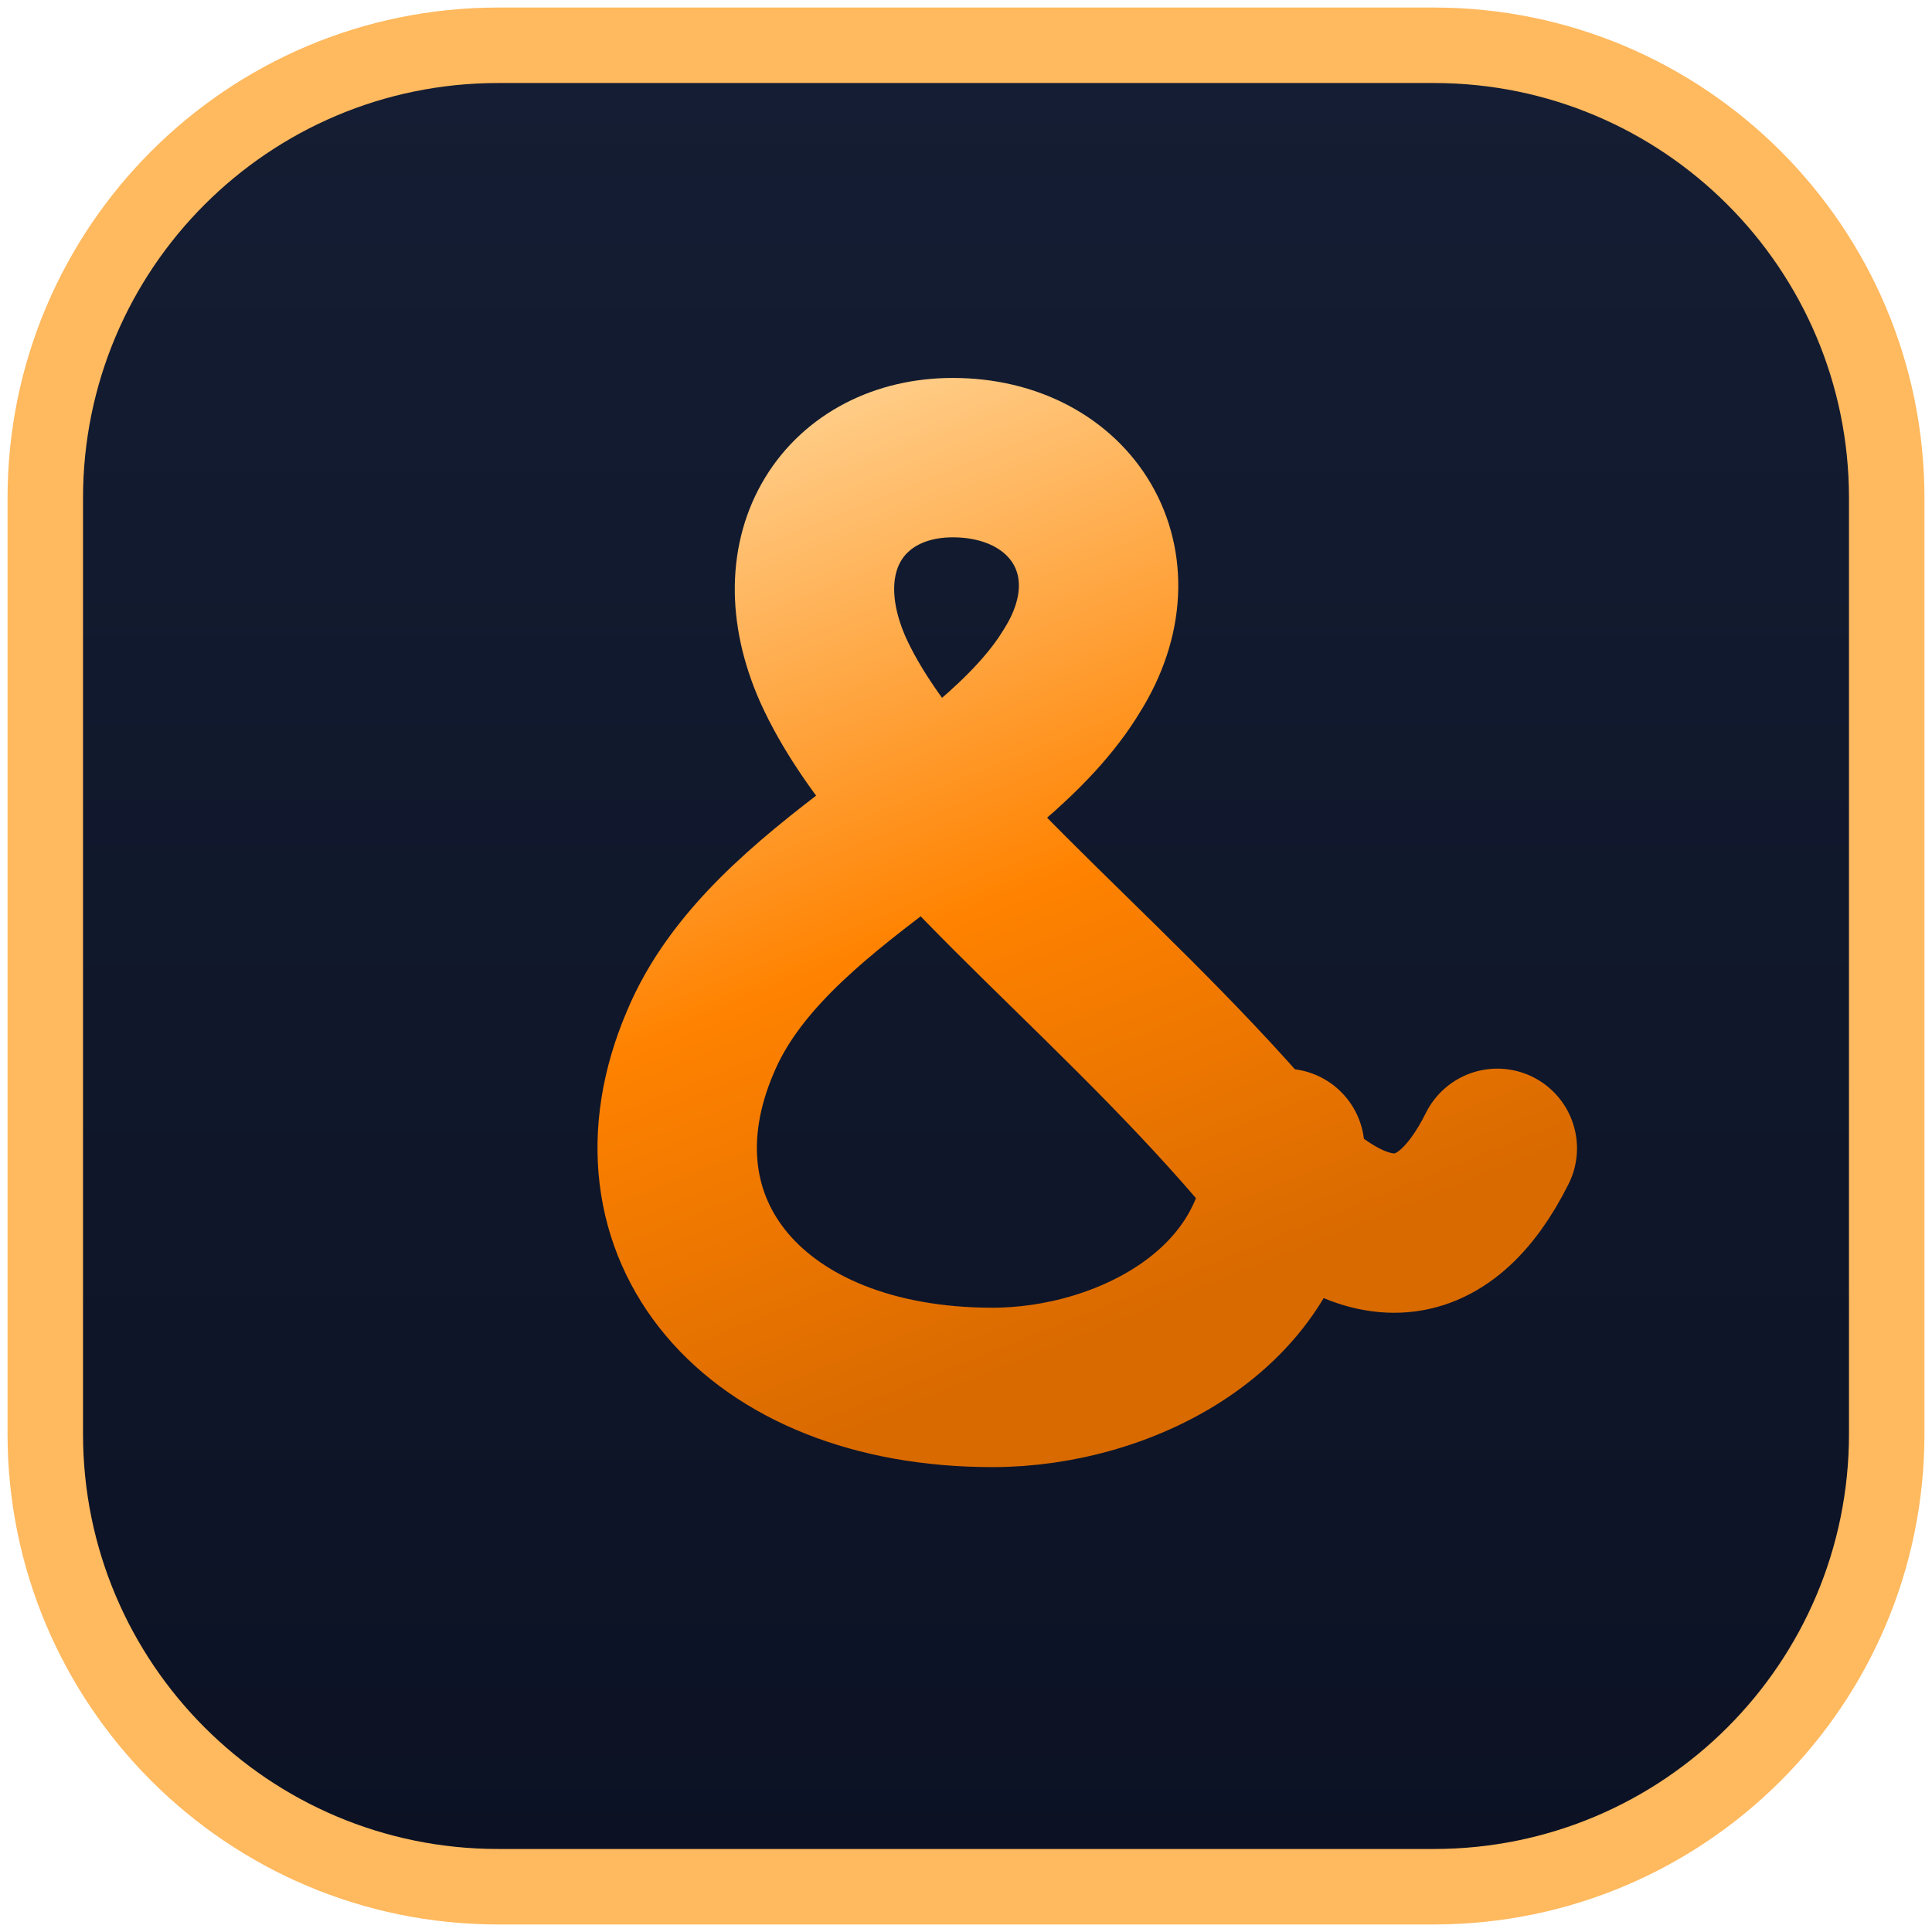
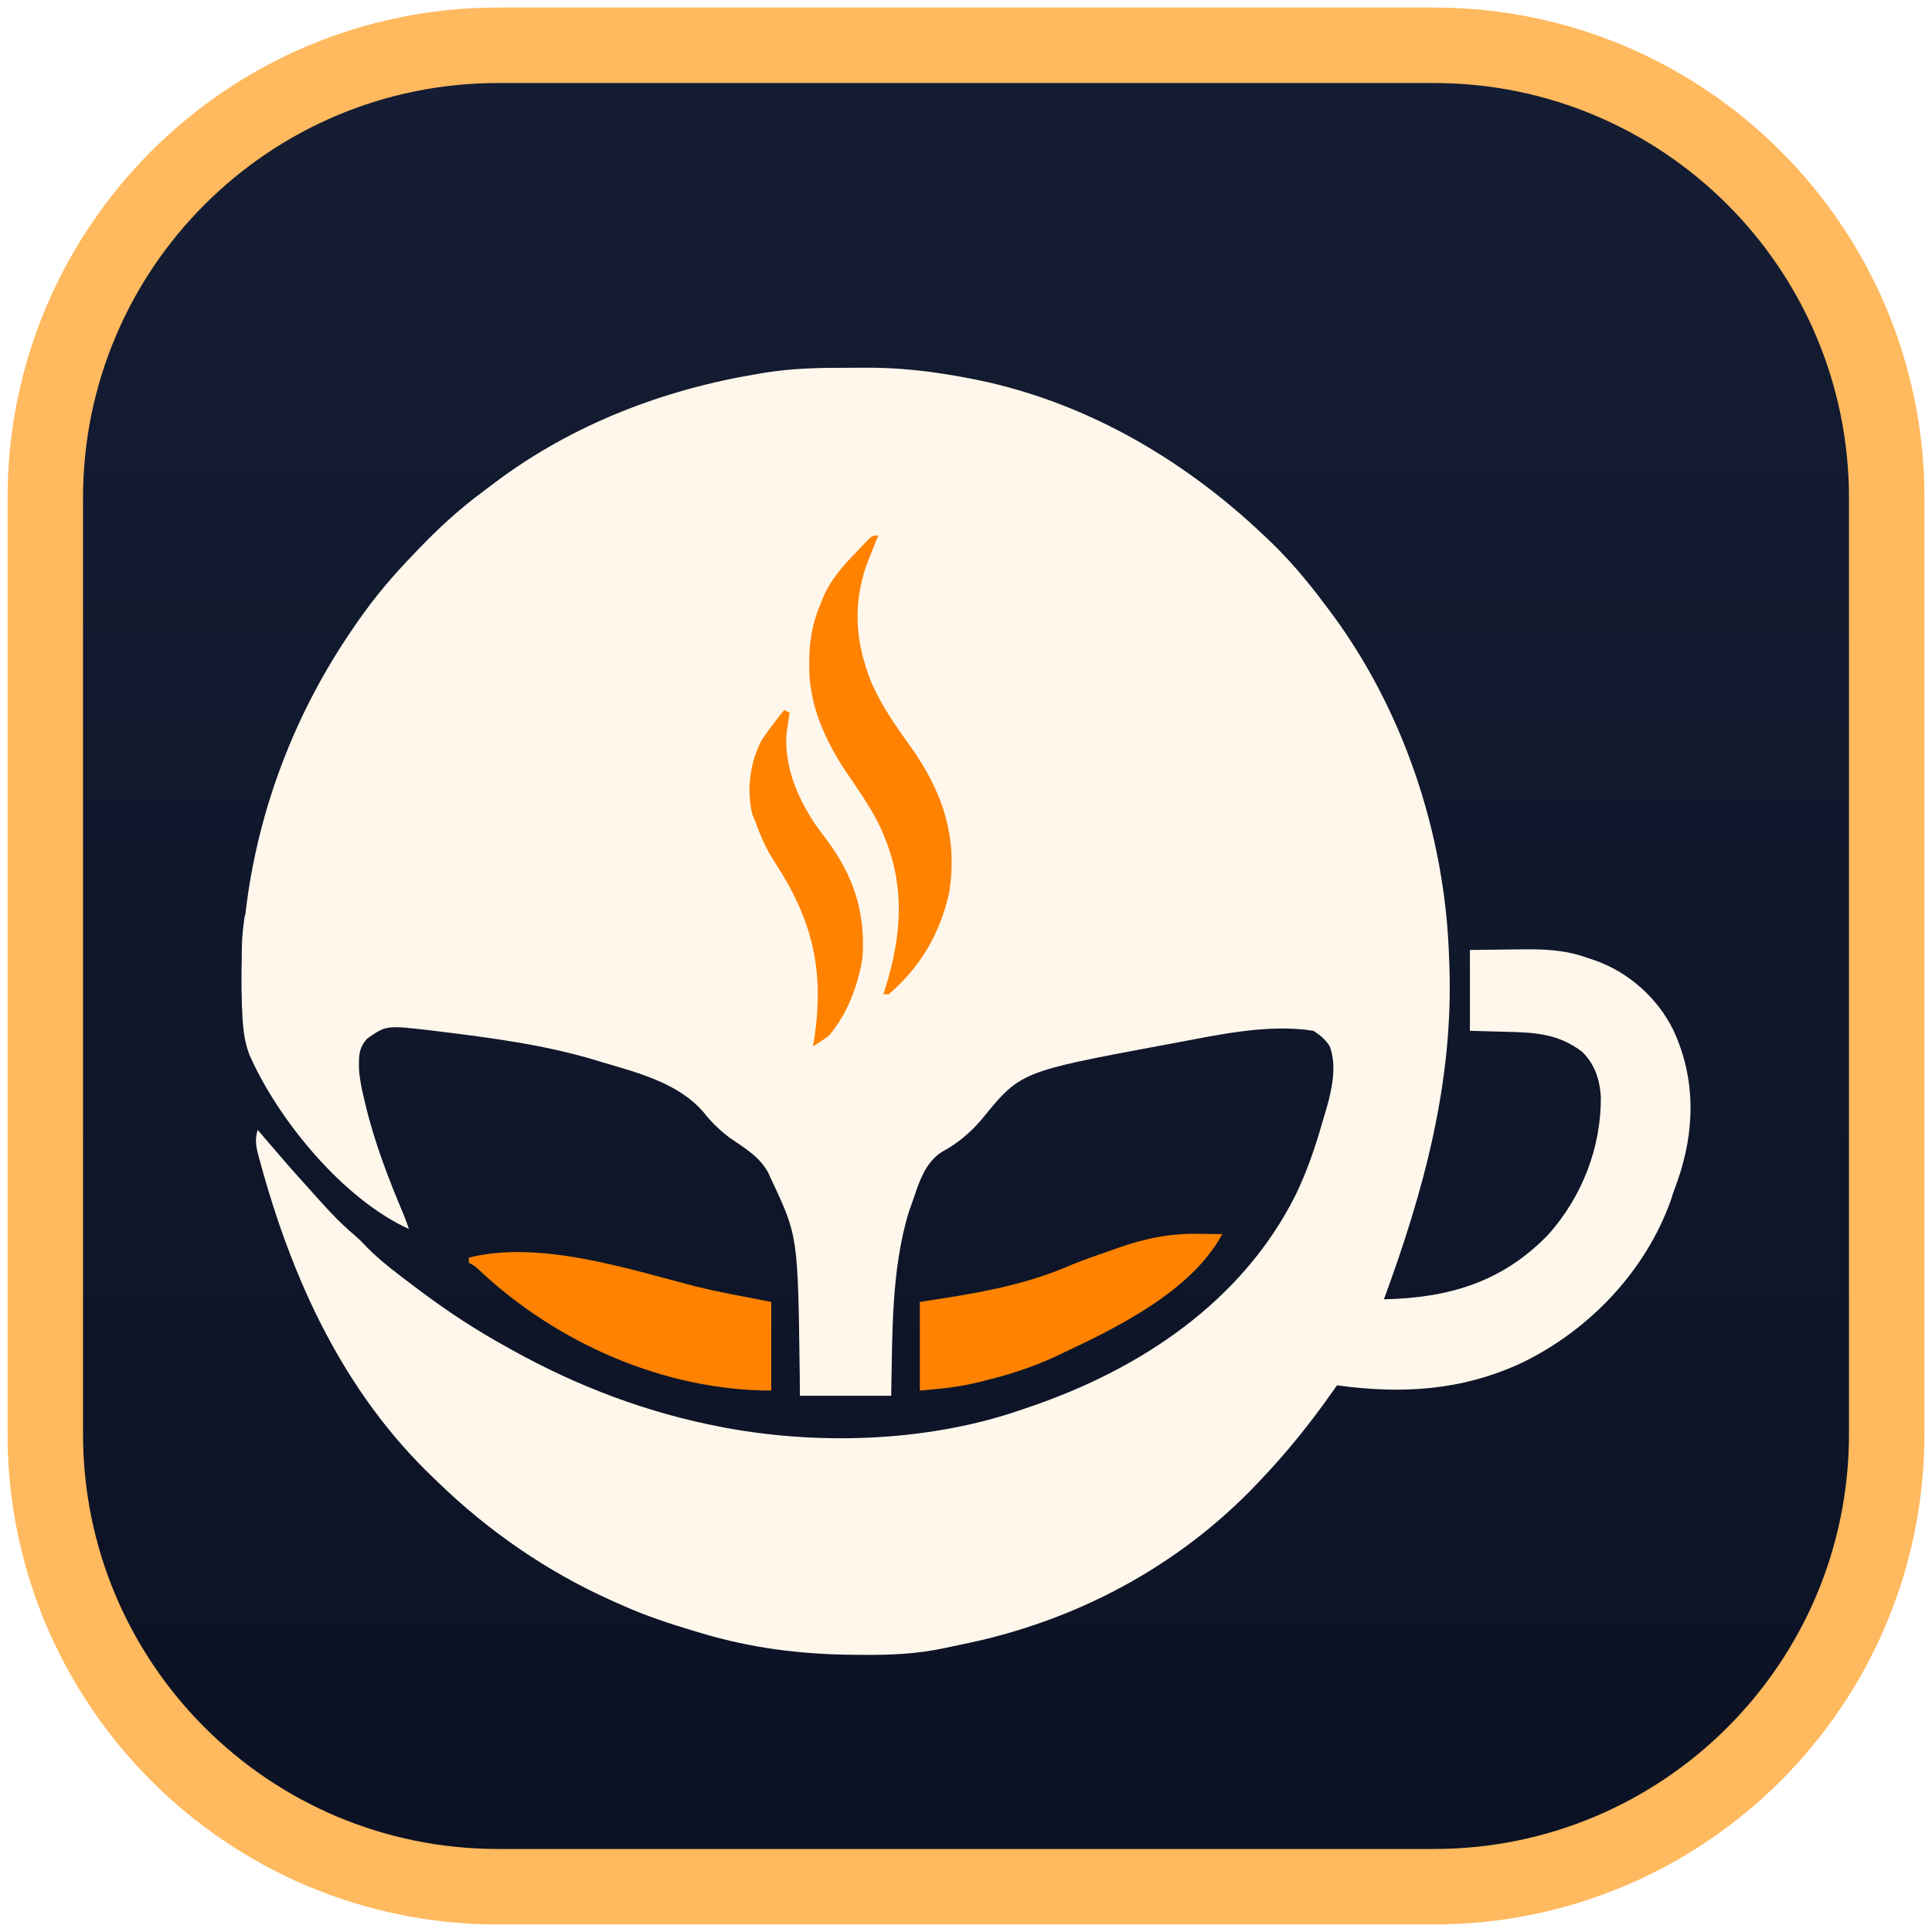
<svg xmlns="http://www.w3.org/2000/svg" viewBox="0 0 64 64" role="img" aria-label="Knox Park &amp; Perk favicon">
  <defs>
    <linearGradient id="fav-bg" x1="0" y1="0" x2="0" y2="1">
      <stop offset="0%" stop-color="#141d33" />
      <stop offset="100%" stop-color="#0c1224" />
    </linearGradient>
-     <linearGradient id="fav-amp" x1="0" y1="0" x2="0.35" y2="1">
-       <stop offset="0%" stop-color="#ffce8a" />
-       <stop offset="55%" stop-color="#ff8200" />
-       <stop offset="100%" stop-color="#d96a00" />
-     </linearGradient>
  </defs>
  <rect x="1.5" y="1.5" width="61" height="61" rx="15" fill="url(#fav-bg)" stroke="#ffb95e" stroke-width="2.5" />
-   <svg x="10" y="9" width="44" height="44" viewBox="0 0 100 100" preserveAspectRatio="xMidYMid meet">
-     <g fill="none" stroke="url(#fav-amp)" stroke-width="12" stroke-linecap="round" stroke-linejoin="round">
-       <path d="M74,66 C74,78 62,84 52,84 C34,84 24,72 30,58 C35,46 52,40 58,30 C63,22 58,14 49,14 C41,14 36,21 40,30 C45,41 60,52 72,66 C80,75 86,74 90,66" />
+   <svg x="8" y="12" width="48" height="43" viewBox="15.79 40.64 555.82 493.75" preserveAspectRatio="xMidYMid meet">
+     <g fill="#fff7ec">
+       <path d="M0 0 C2.69 0.003 5.378 -0.02 8.068 -0.046 C20.296 -0.09 31.998 1.135 44.023 3.316 C44.439 3.39 44.439 3.39 46.545 3.769 C90.147 11.692 129.119 34.054 161.023 64.316 C161.526 64.79 162.029 65.265 162.548 65.754 C170.547 73.347 177.432 81.484 184.023 90.316 C184.437 90.859 184.852 91.402 185.279 91.962 C214.205 129.899 230.578 178.718 232.023 226.316 C232.061 227.269 232.098 228.222 232.137 229.204 C233.743 273.882 222.35 315.716 207.023 357.316 C231.843 356.781 252.445 350.796 270.12 332.456 C283.08 317.873 290.42 298.98 290.241 279.542 C289.789 272.871 287.889 267.05 283.023 262.316 C273.682 255.32 264.976 254.968 253.585 254.691 C249.11 254.567 244.634 254.443 240.023 254.316 C240.023 244.086 240.023 233.856 240.023 223.316 C244.664 223.246 249.303 223.187 253.945 223.151 C255.519 223.136 257.093 223.116 258.667 223.089 C267.936 222.939 276.18 223.147 285.023 226.316 C285.894 226.606 286.765 226.896 287.663 227.194 C300.727 231.672 311.981 241.671 318.037 254.024 C326.789 272.789 326.378 292.882 319.531 312.269 C319.267 312.972 319.004 313.675 318.733 314.4 C318.135 316.014 317.611 317.655 317.105 319.3 C307.315 346.583 285.911 369.049 260.049 381.618 C236.887 392.412 214.03 393.706 189.023 390.316 C188.394 391.21 187.765 392.105 187.116 393.027 C178.793 404.81 169.976 415.854 160.023 426.316 C159.435 426.938 158.846 427.56 158.24 428.201 C127.851 460.144 88.177 481.057 45.009 489.714 C42.821 490.155 40.639 490.624 38.46 491.109 C27.917 493.377 17.721 493.794 6.96 493.691 C6.534 493.689 6.534 493.689 4.376 493.678 C-16.126 493.556 -35.317 491.232 -54.977 485.316 C-55.792 485.074 -56.608 484.833 -57.448 484.584 C-67.191 481.678 -76.706 478.521 -85.977 474.316 C-87.155 473.792 -88.334 473.269 -89.548 472.73 C-114.202 461.626 -136.598 446.139 -155.977 427.316 C-156.265 427.041 -156.265 427.041 -157.719 425.652 C-192.107 392.765 -211.677 349.966 -224.04 304.566 C-224.148 304.176 -224.148 304.176 -224.695 302.201 C-225.657 298.5 -226.101 295.966 -224.977 292.316 C-224.215 293.21 -223.454 294.105 -222.669 295.027 C-217.25 301.378 -211.81 307.701 -206.192 313.878 C-204.611 315.618 -203.042 317.37 -201.481 319.128 C-197.148 323.982 -192.801 328.537 -187.817 332.722 C-186.047 334.255 -184.461 335.865 -182.852 337.566 C-177.407 343.072 -171.146 347.661 -164.977 352.316 C-164.276 352.845 -163.575 353.375 -162.852 353.921 C-152.302 361.836 -141.528 368.951 -129.977 375.316 C-129.142 375.783 -128.306 376.251 -127.445 376.733 C-102.203 390.775 -75.379 400.94 -46.977 406.316 C-46.575 406.393 -46.575 406.393 -44.54 406.782 C-7.882 413.405 33.808 411.77 69.023 399.316 C69.758 399.066 70.493 398.816 71.25 398.559 C113.612 384.132 152.697 358.205 173.196 317.237 C177.52 308.248 180.678 298.997 183.421 289.418 C183.948 287.575 184.501 285.74 185.058 283.906 C187.143 276.545 189.051 267.616 186.226 260.234 C184.522 257.54 182.676 256.084 180.023 254.316 C162.082 251.488 142.674 256.075 125.023 259.316 C124.454 259.42 124.454 259.42 121.575 259.947 C67.566 270.044 67.566 270.044 52.757 288.273 C48.365 293.447 43.367 297.628 37.398 300.816 C30.701 305.128 28.525 313.121 26.023 320.316 C25.622 321.447 25.221 322.579 24.808 323.745 C17.932 346.214 18.53 371.062 18.023 394.316 C6.473 394.316 -5.077 394.316 -16.977 394.316 C-17.003 391.658 -17.029 389 -17.055 386.261 C-17.735 333.039 -17.735 333.039 -27.977 311.316 C-28.343 310.504 -28.709 309.691 -29.087 308.855 C-32.405 302.579 -38.267 299.249 -43.977 295.316 C-47.852 292.338 -51.026 289.285 -54.04 285.441 C-63.724 274.266 -79.336 270.366 -92.977 266.316 C-93.359 266.199 -93.359 266.199 -95.292 265.609 C-114.942 259.676 -135.527 256.993 -155.852 254.503 C-156.861 254.379 -157.87 254.255 -158.909 254.128 C-175.651 252.195 -175.651 252.195 -182.977 257.316 C-186.323 260.975 -186.173 264.176 -186.115 268.879 C-185.902 272.649 -185.163 276.212 -184.29 279.878 C-184.108 280.658 -183.927 281.437 -183.74 282.24 C-180.175 297.166 -174.806 311.092 -168.838 325.209 C-168.153 326.886 -167.55 328.597 -166.977 330.316 C-192.168 318.98 -217.477 288.13 -228.291 263.179 C-230.417 257.407 -230.77 251.398 -230.977 245.316 C-231.008 244.519 -231.038 243.722 -231.069 242.901 C-232.688 191.827 -217.049 141.234 -187.977 99.316 C-187.752 98.989 -187.752 98.989 -186.614 97.336 C-180.102 87.95 -172.931 79.502 -164.977 71.316 C-164.427 70.739 -163.876 70.163 -163.309 69.569 C-155.612 61.521 -147.647 54.223 -138.697 47.591 C-137.028 46.353 -135.376 45.095 -133.723 43.835 C-104.212 21.69 -69.187 8.267 -32.977 2.316 C-31.866 2.128 -30.755 1.94 -29.61 1.747 C-19.721 0.239 -9.988 -0.024 0 0 Z " transform="translate(246.9773,40.68433)" />
+       <path d="M0 0 C0.33 0 0.66 0 1 0 C1 12.21 1 24.42 1 37 C0.01 36.67 -0.98 36.34 -2 36 C-2.238 10.472 -2.238 10.472 -1 1 C-0.67 0.67 -0.34 0.34 0 0 Z " transform="translate(18,250)" />
+     </g>
+     <g fill="#ff8200">
+       <path d="M0 0 C9.649 2.388 19.491 4.105 29.238 6.012 C29.238 17.232 29.238 28.452 29.238 40.012 C-11.708 40.012 -52.907 21.849 -82.582 -6.02 C-84.762 -7.988 -84.762 -7.988 -86.762 -8.988 C-86.762 -9.648 -86.762 -10.308 -86.762 -10.988 C-59.596 -17.766 -26.112 -6.763 0 0 Z " transform="translate(189.7617,392.9883)" />
+       <path d="M0 0 C-1.078 2.698 -2.16 5.394 -3.254 8.086 C-9.941 24.893 -9.179 40.067 -2.461 56.727 C1.365 65.298 6.531 72.797 12 80.375 C24.534 97.831 30.583 115.114 27.312 136.688 C23.937 152.323 16.257 165.67 4 176 C3.34 176 2.68 176 2 176 C2.182 175.441 2.364 174.881 2.551 174.305 C9.765 151.292 10.61 131.122 -0.511 109.193 C-3.785 103.057 -7.695 97.386 -11.627 91.659 C-20.199 79.013 -26.618 65.188 -26.438 49.688 C-26.431 48.773 -26.424 47.858 -26.417 46.915 C-26.24 39.422 -24.956 32.922 -22 26 C-21.825 25.562 -21.825 25.562 -20.938 23.344 C-17.873 16.448 -13.23 11.359 -8 6 C-7.696 5.676 -7.696 5.676 -6.156 4.039 C-2.288 0 -2.288 0 0 0 Z " transform="translate(260,105)" />
+       <path d="M0 0 C0.857 0.009 1.713 0.018 2.596 0.027 C4.668 0.05 6.74 0.086 8.812 0.125 C-2.971 21.997 -31.576 36.031 -53.188 46.125 C-53.833 46.432 -54.479 46.739 -55.145 47.055 C-64.172 51.28 -73.318 54.141 -83 56.5 C-83.513 56.625 -83.513 56.625 -86.107 57.26 C-93.289 58.917 -99.621 59.494 -107.188 60.125 C-107.188 48.905 -107.188 37.685 -107.188 26.125 C-105.775 25.908 -105.775 25.908 -98.625 24.812 C-81.685 22.136 -65.003 18.941 -49.225 11.973 C-44.378 9.955 -39.392 8.292 -34.438 6.562 C-33.321 6.164 -32.205 5.765 -31.055 5.354 C-20.636 1.717 -11.036 -0.227 0 0 Z " transform="translate(383.1875,372.875)" />
+       <path d="M0 0 C0.66 0.33 1.32 0.66 2 1 C1.92 1.355 1.92 1.355 1.516 3.152 C-1.25 18.428 3.688 31.451 12 44 C13.316 45.805 14.649 47.597 16 49.375 C26.566 63.49 31.184 77.353 30 95 C28.267 105.739 24.171 116.666 17 125 C15.038 126.389 13.043 127.734 11 129 C11.144 128.138 11.289 127.275 11.438 126.387 C15.475 99.834 10.898 80.568 -3.75 58.188 C-6.921 53.333 -9.07 48.451 -11 43 C-11.412 42.031 -11.825 41.061 -12.25 40.062 C-14.551 30.666 -13.204 19.933 -8.605 11.418 C-7.152 9.199 -5.633 7.09 -4 5 C-3.216 3.989 -2.433 2.979 -1.625 1.938 C-1.089 1.298 -0.552 0.659 0 0 Z " transform="translate(224,172)" />
+       <path d="M0 0 C0.66 0.33 1.32 0.66 2 1 C1.34 5.62 0.68 10.24 0 15 C-0.33 15 -0.66 15 -1 15 C-1.66 13.02 -2.32 11.04 -3 9 C-4.32 9.33 -5.64 9.66 -7 10 C-4.94 6.395 -2.649 3.197 0 0 Z " transform="translate(224,172)" />
+       <path d="M0 0 C-2 5 -4 10 -6 15 C-6.33 15 -6.66 15 -7 15 C-7 12.69 -7 10.38 -7 8 C-7.66 8.33 -7.66 8.33 -11 10 C-10.064 8.894 -9.126 7.791 -8.188 6.688 C-7.665 6.073 -7.143 5.458 -6.605 4.824 C-2.36 0 -2.36 0 0 0 Z " transform="translate(260,105)" />
    </g>
  </svg>
</svg>
